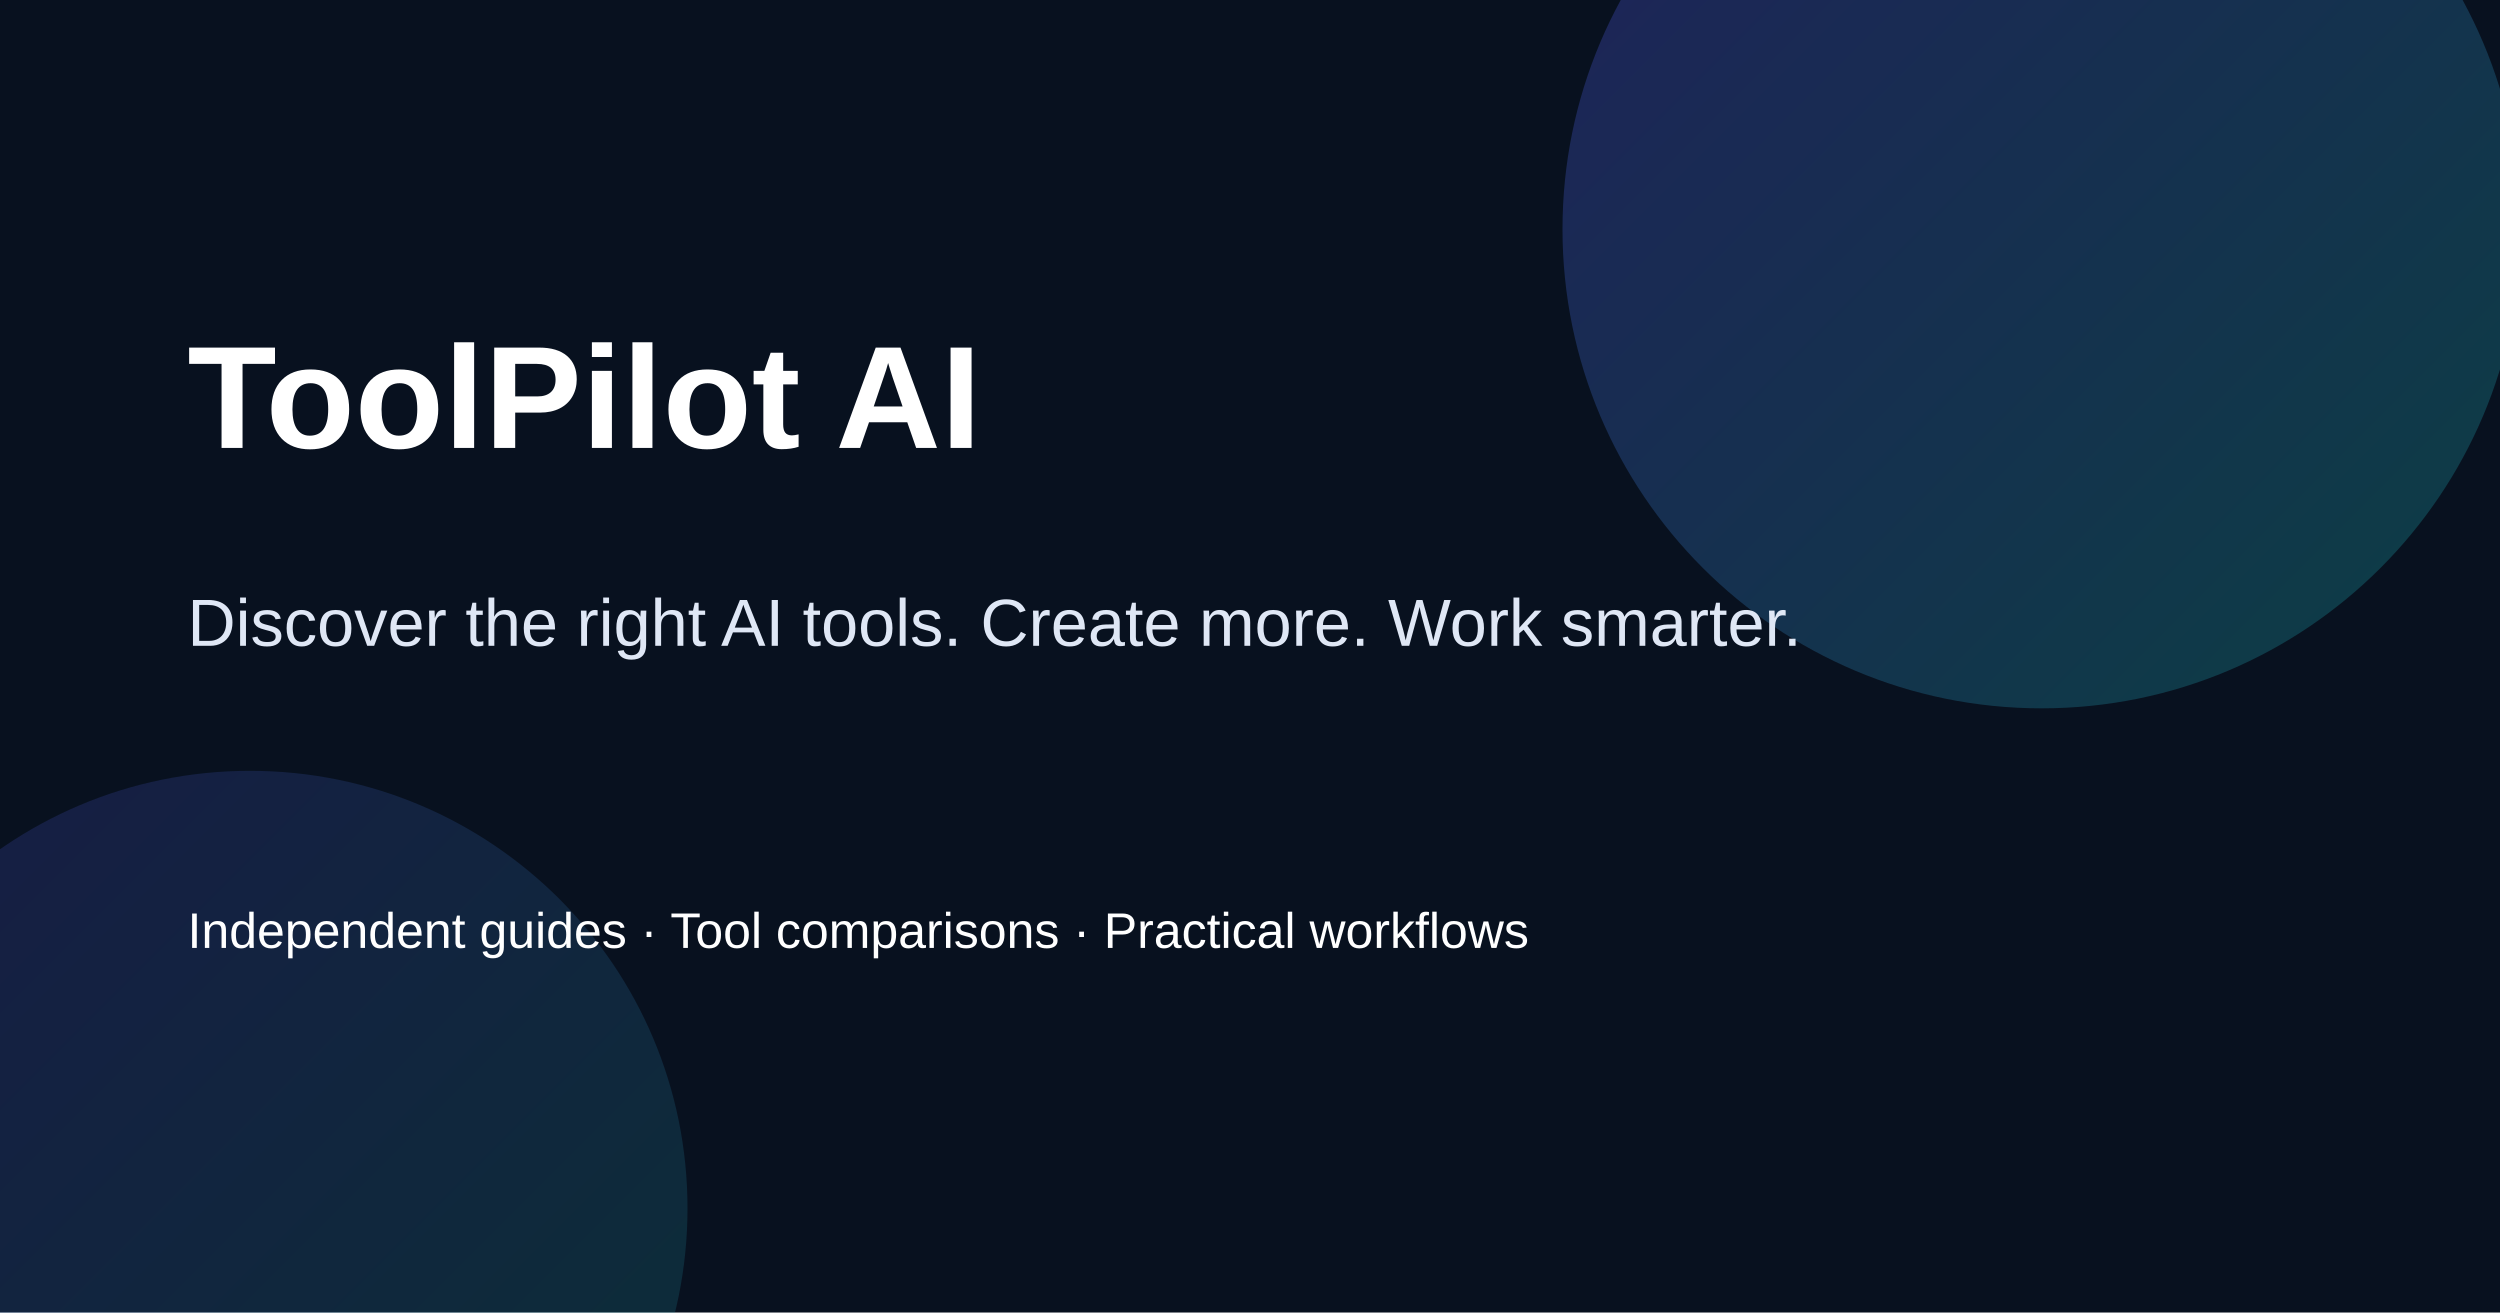
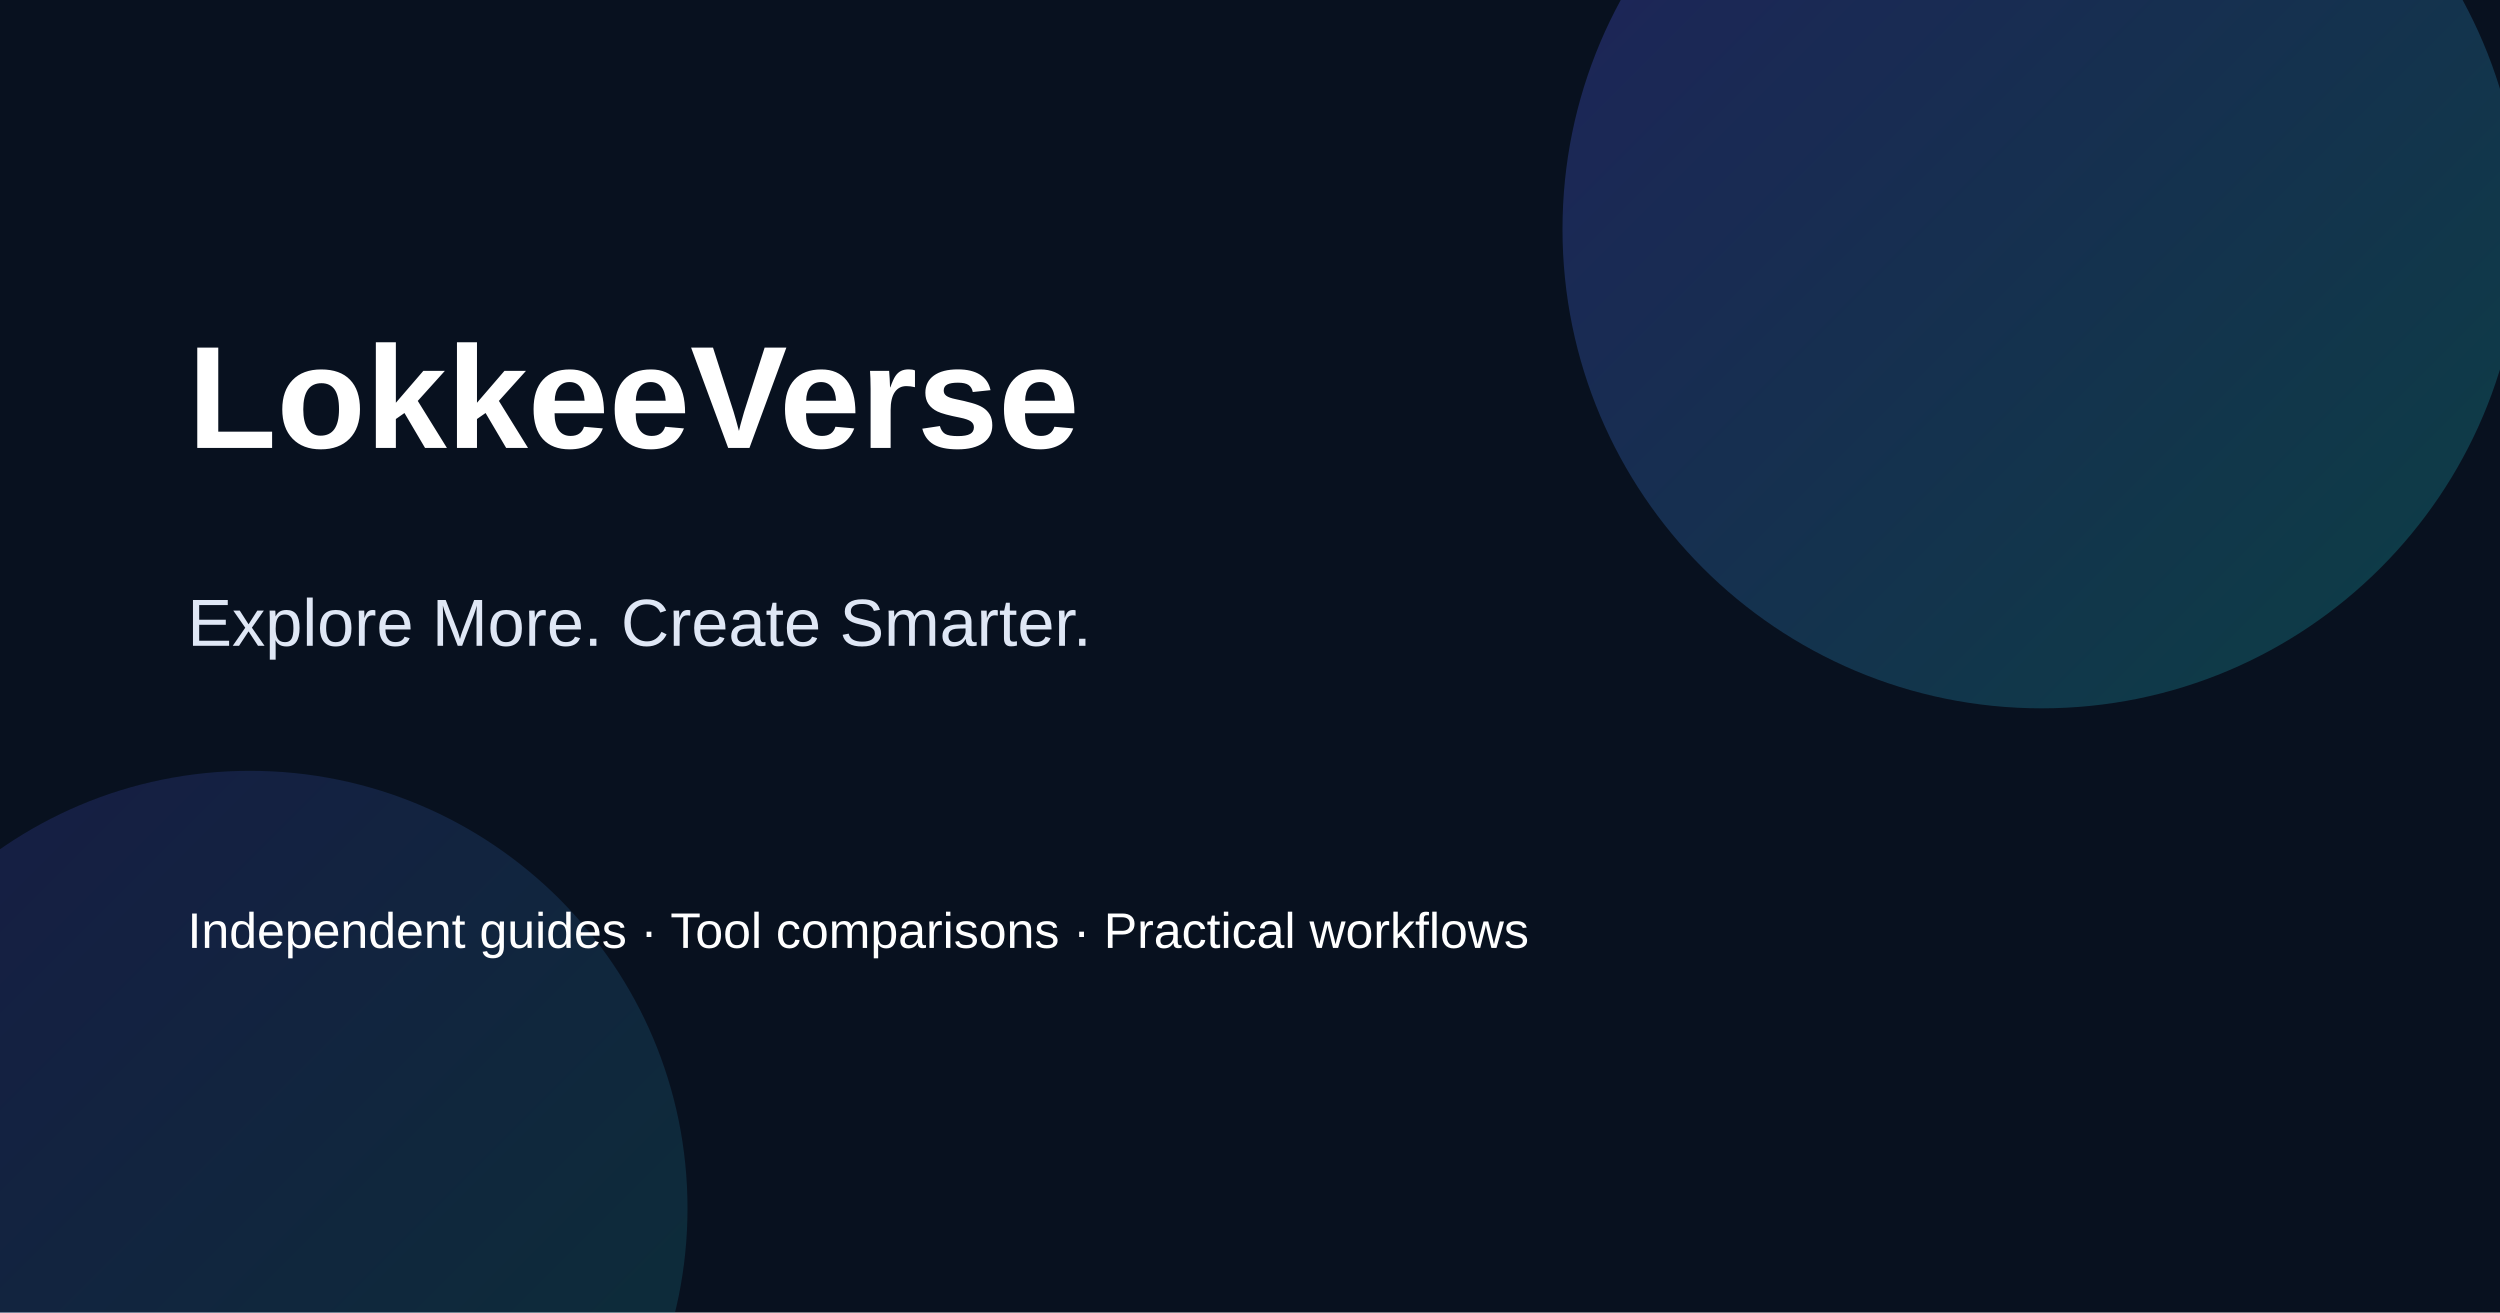
<svg xmlns="http://www.w3.org/2000/svg" viewBox="0 0 1200 630">
  <defs>
    <linearGradient id="g" x1="0" y1="0" x2="1" y2="1">
      <stop stop-color="#5b4cf5" />
      <stop offset="1" stop-color="#13b8a6" />
    </linearGradient>
  </defs>
  <rect width="1200" height="630" fill="#08111f" />
  <circle cx="980" cy="110" r="230" fill="url(#g)" opacity=".28" />
  <circle cx="120" cy="580" r="210" fill="url(#g)" opacity=".18" />
-   <text x="90" y="215" fill="#fff" font-family="Arial, sans-serif" font-size="70" font-weight="700">ToolPilot AI</text>
-   <text x="90" y="310" fill="#dfe7f5" font-family="Arial, sans-serif" font-size="32">Discover the right AI tools. Create more. Work smarter.</text>
+   <text x="90" y="215" fill="#fff" font-family="Arial, sans-serif" font-size="70" font-weight="700">LokkeeVerse</text>
+   <text x="90" y="310" fill="#dfe7f5" font-family="Arial, sans-serif" font-size="32">Explore More. Create Smarter.</text>
  <text x="90" y="455" fill="#fff" font-family="Arial, sans-serif" font-size="24">Independent guides · Tool comparisons · Practical workflows</text>
</svg>
